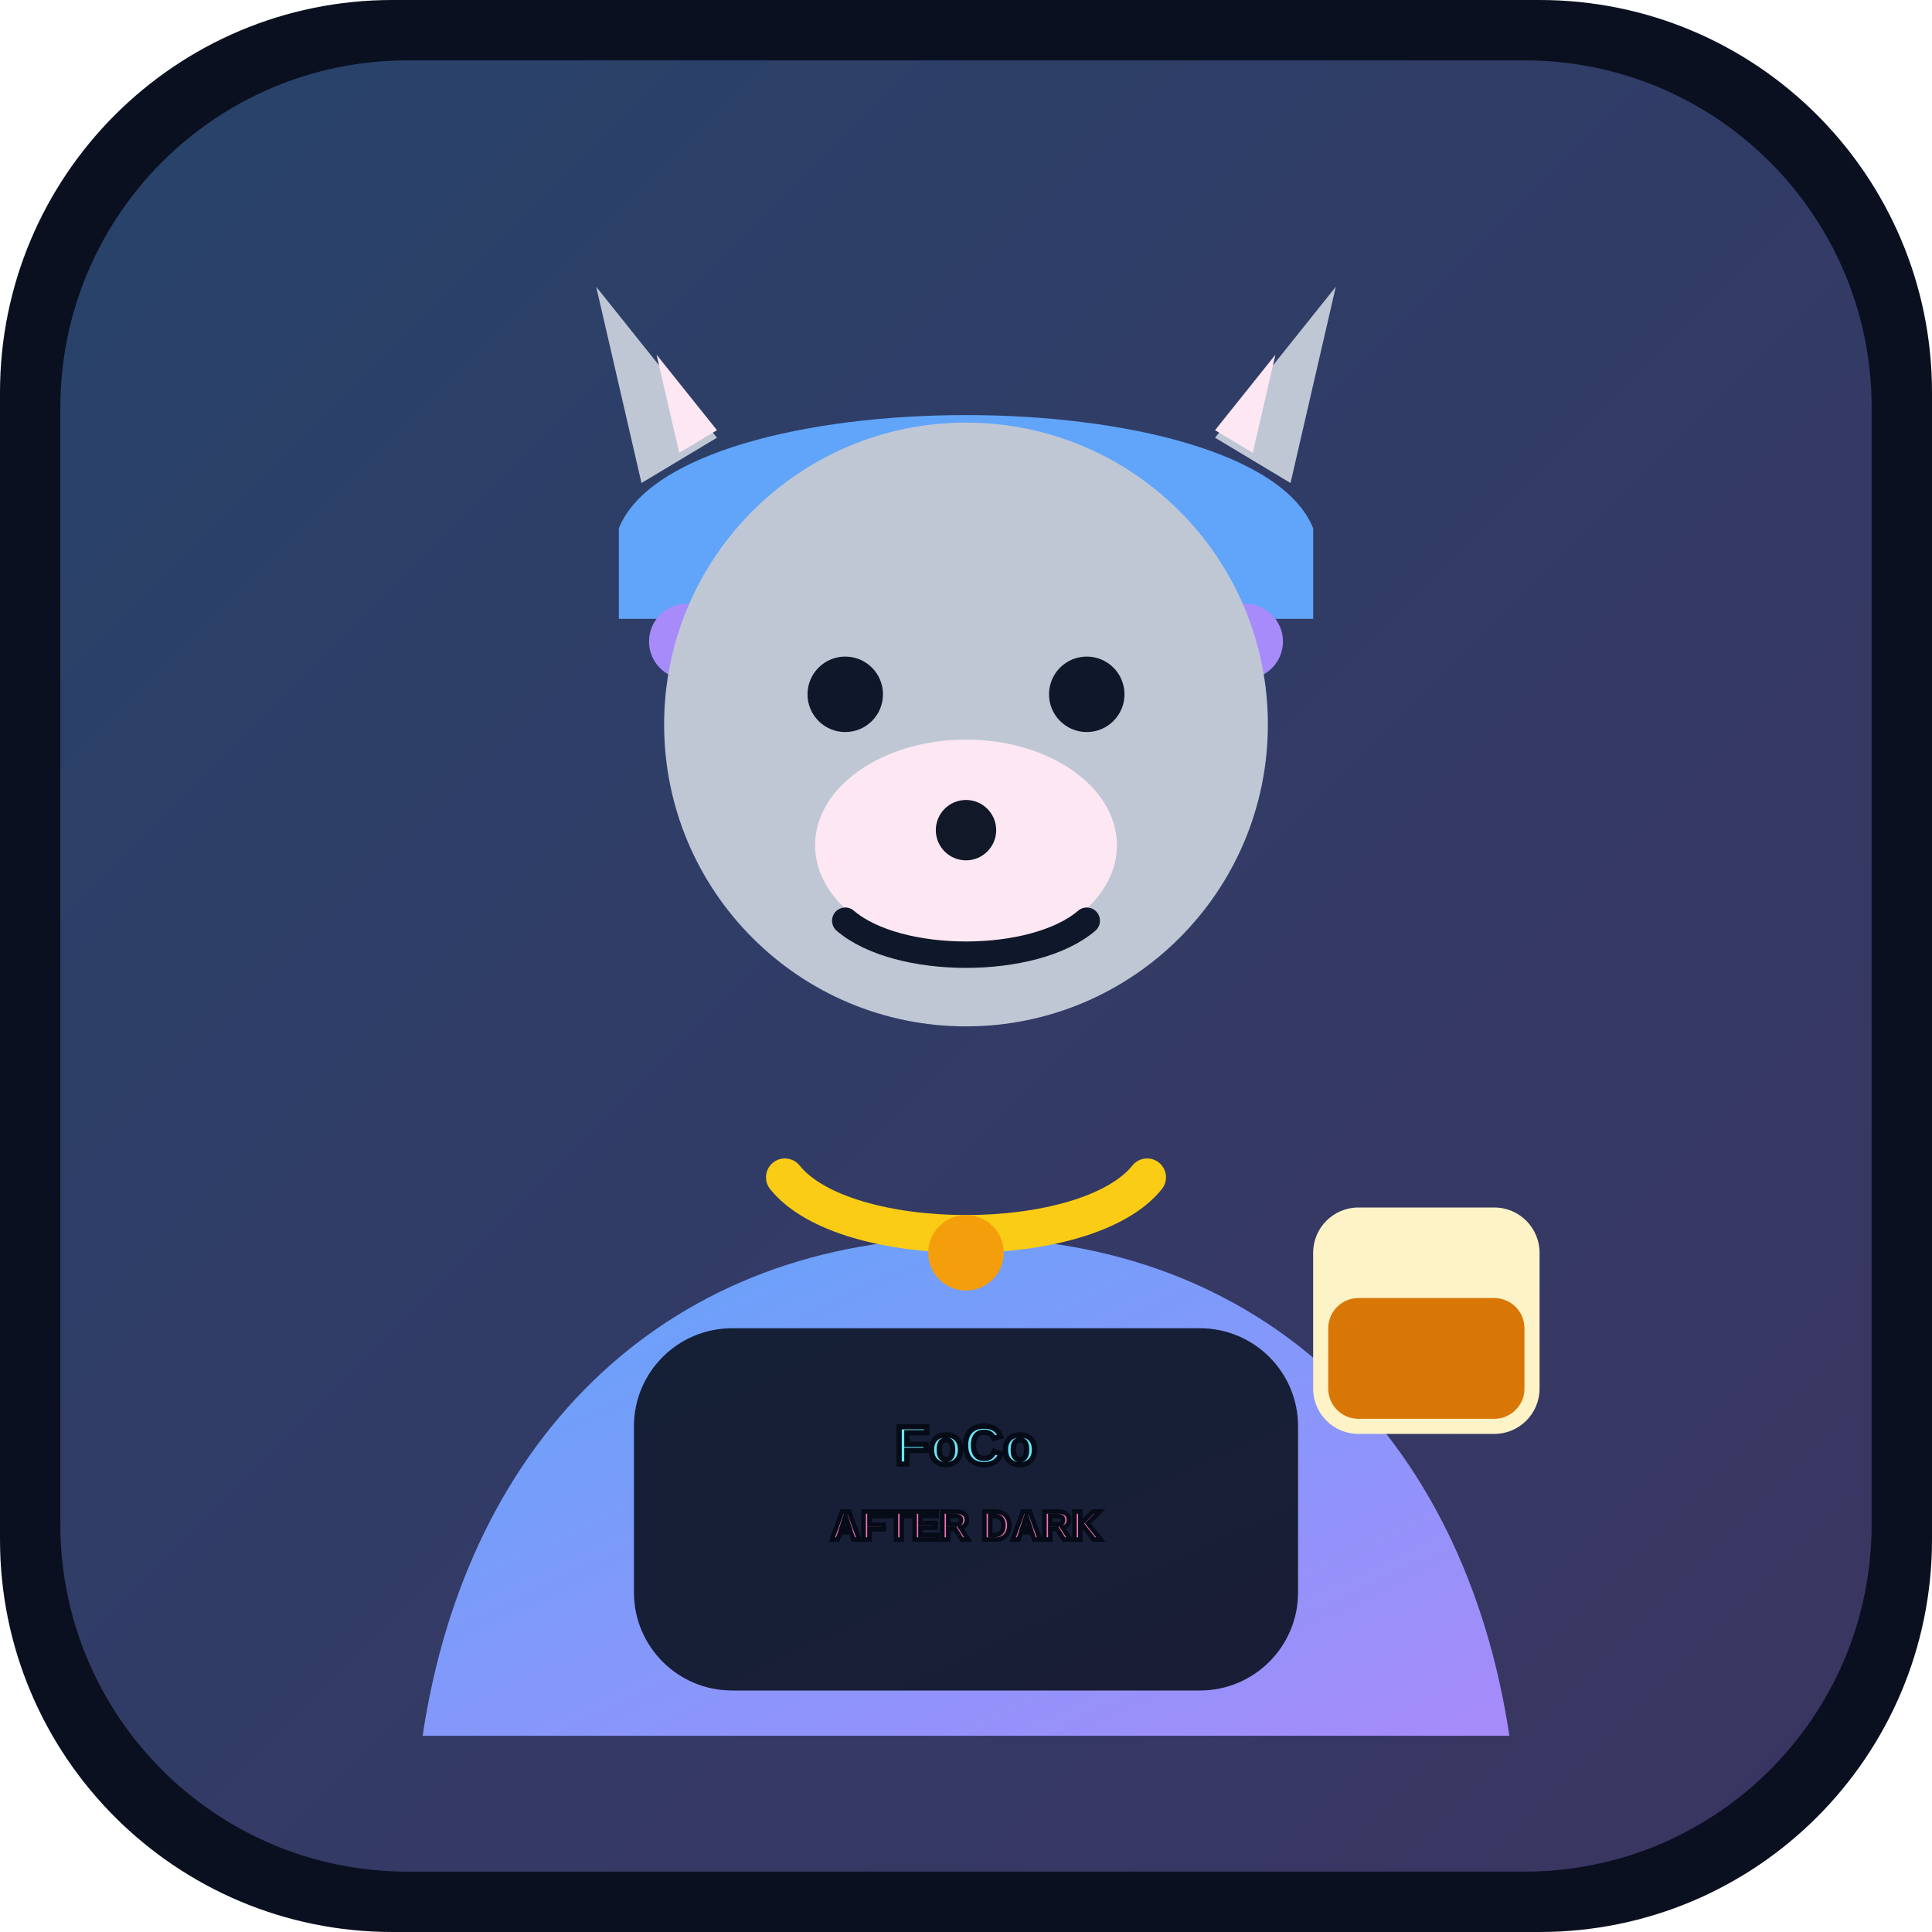
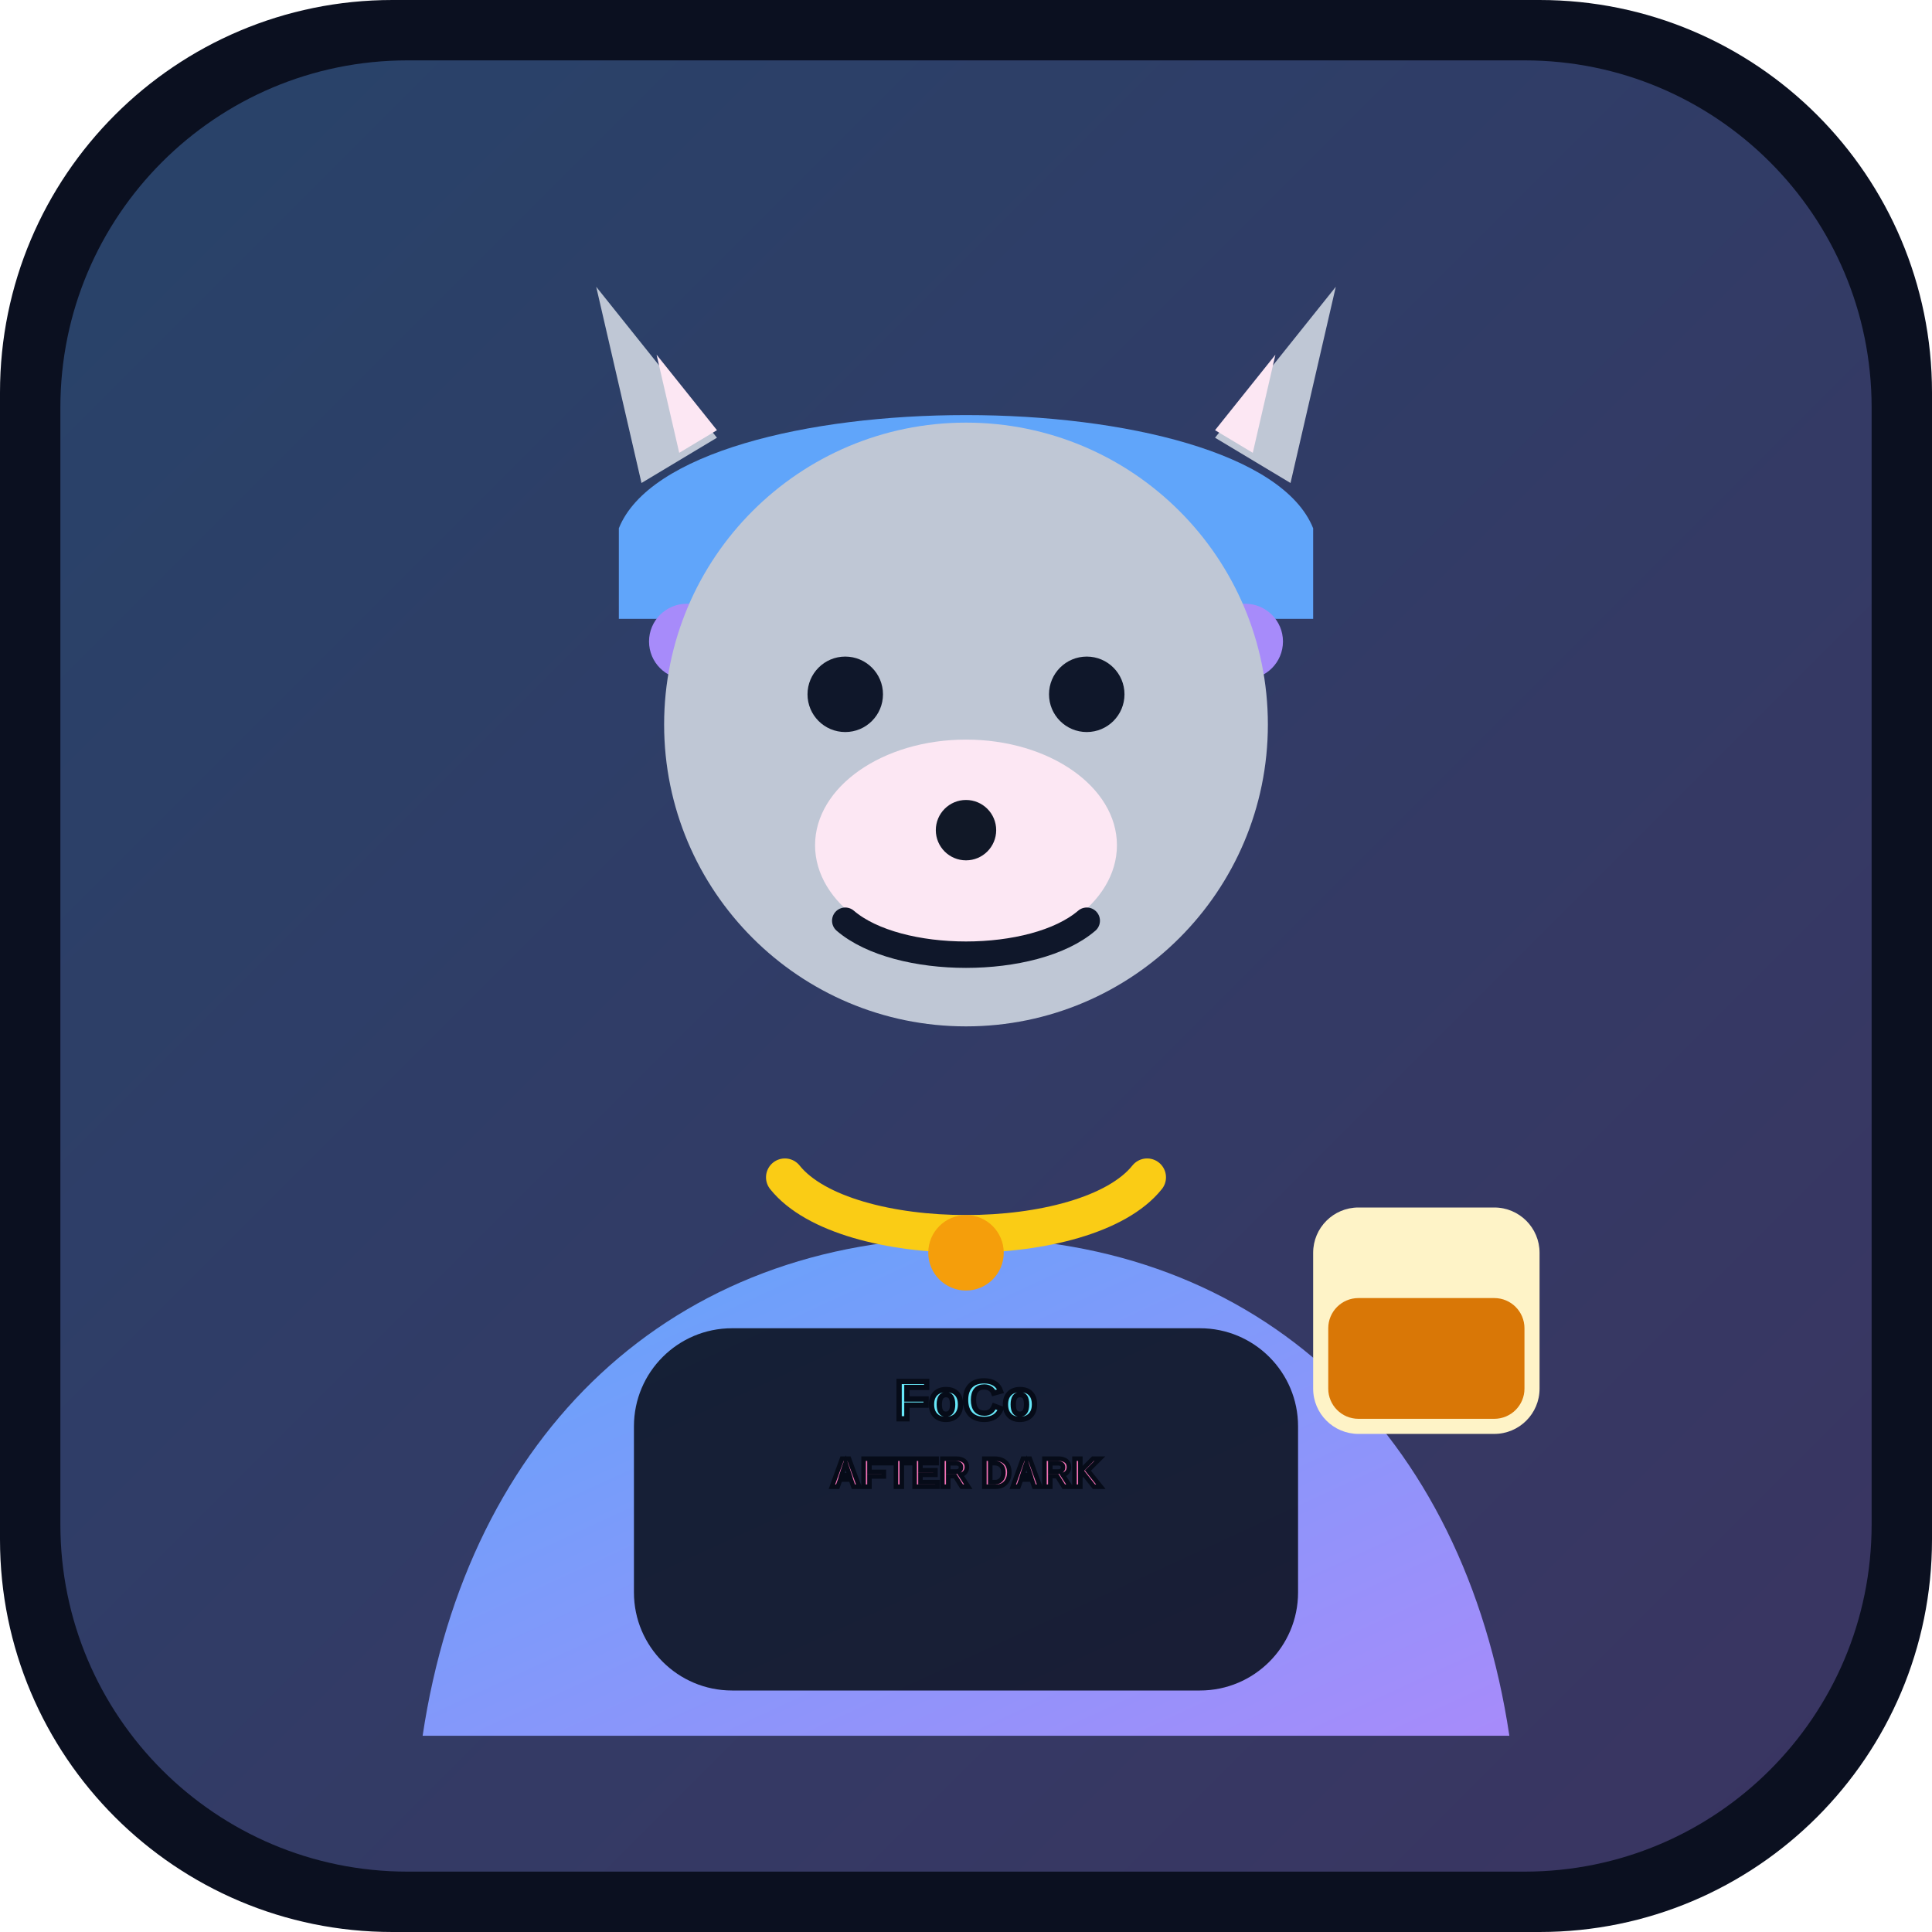
<svg xmlns="http://www.w3.org/2000/svg" viewBox="0 0 256 256" role="img" aria-label="Hammered Husky">
  <defs>
    <linearGradient id="bg" x1="0" y1="0" x2="1" y2="1">
      <stop offset="0%" stop-color="#60a5fa" stop-opacity="0.34" />
      <stop offset="100%" stop-color="#a78bfa" stop-opacity="0.30" />
    </linearGradient>
    <linearGradient id="shirt" x1="0" y1="0" x2="1" y2="1">
      <stop offset="0%" stop-color="#60a5fa" />
      <stop offset="100%" stop-color="#a78bfa" />
    </linearGradient>
  </defs>
  <rect width="256" height="256" rx="52" fill="#0b1020" />
  <rect x="8" y="8" width="240" height="240" rx="46" fill="url(#bg)" />
  <path d="M95 58l-16-20 6 26z" fill="#bfc7d5" />
  <path d="M161 58l16-20-6 26z" fill="#bfc7d5" />
  <path d="M95 57l-8-10 3 13z" fill="#fce7f3" />
  <path d="M161 57l8-10-3 13z" fill="#fce7f3" />
  <path d="M82 70c8-20 84-20 92 0v12H82z" fill="#60a5fa" />
  <rect x="86" y="80" width="84" height="10" rx="5" fill="#a78bfa" />
  <circle cx="128" cy="96" r="40" fill="#bfc7d5" />
  <ellipse cx="128" cy="112" rx="20" ry="14" fill="#fce7f3" />
  <circle cx="112" cy="92" r="5" fill="#0f172a" />
  <circle cx="144" cy="92" r="5" fill="#0f172a" />
  <circle cx="128" cy="110" r="4" fill="#111827" />
  <path d="M112 122c7 6 25 6 32 0" fill="none" stroke="#0f172a" stroke-width="3.5" stroke-linecap="round" />
  <path d="M56 230c6-40 33-66 72-66s66 26 72 66" fill="url(#shirt)" />
  <rect x="84" y="176" width="88" height="48" rx="13" fill="#0b1220" opacity="0.9" />
  <path d="M104 156c8 10 40 10 48 0" fill="none" stroke="#facc15" stroke-width="5" stroke-linecap="round" />
  <circle cx="128" cy="166" r="5" fill="#f59e0b" />
-   <text x="128" y="194" text-anchor="middle" font-family="Arial, sans-serif" font-size="7.2" font-weight="700" fill="#67e8f9" stroke="#060b18" stroke-width="0.7" letter-spacing="0.10">FoCo</text>
-   <text x="128" y="204" text-anchor="middle" font-family="Arial, sans-serif" font-size="5.4" font-weight="700" fill="#f472b6" stroke="#060b18" stroke-width="0.6" letter-spacing="0.08">AFTER DARK</text>
+   <text x="128" y="188" text-anchor="middle" font-family="Arial, sans-serif" font-size="7.2" font-weight="700" fill="#67e8f9" stroke="#060b18" stroke-width="0.7" letter-spacing="0.10">FoCo</text>
+   <text x="128" y="197" text-anchor="middle" font-family="Arial, sans-serif" font-size="5.4" font-weight="700" fill="#f472b6" stroke="#060b18" stroke-width="0.6" letter-spacing="0.08">AFTER DARK</text>
  <rect x="174" y="160" width="30" height="30" rx="6" fill="#fef3c7" />
  <rect x="176" y="172" width="26" height="16" rx="4" fill="#d97706" />
</svg>
